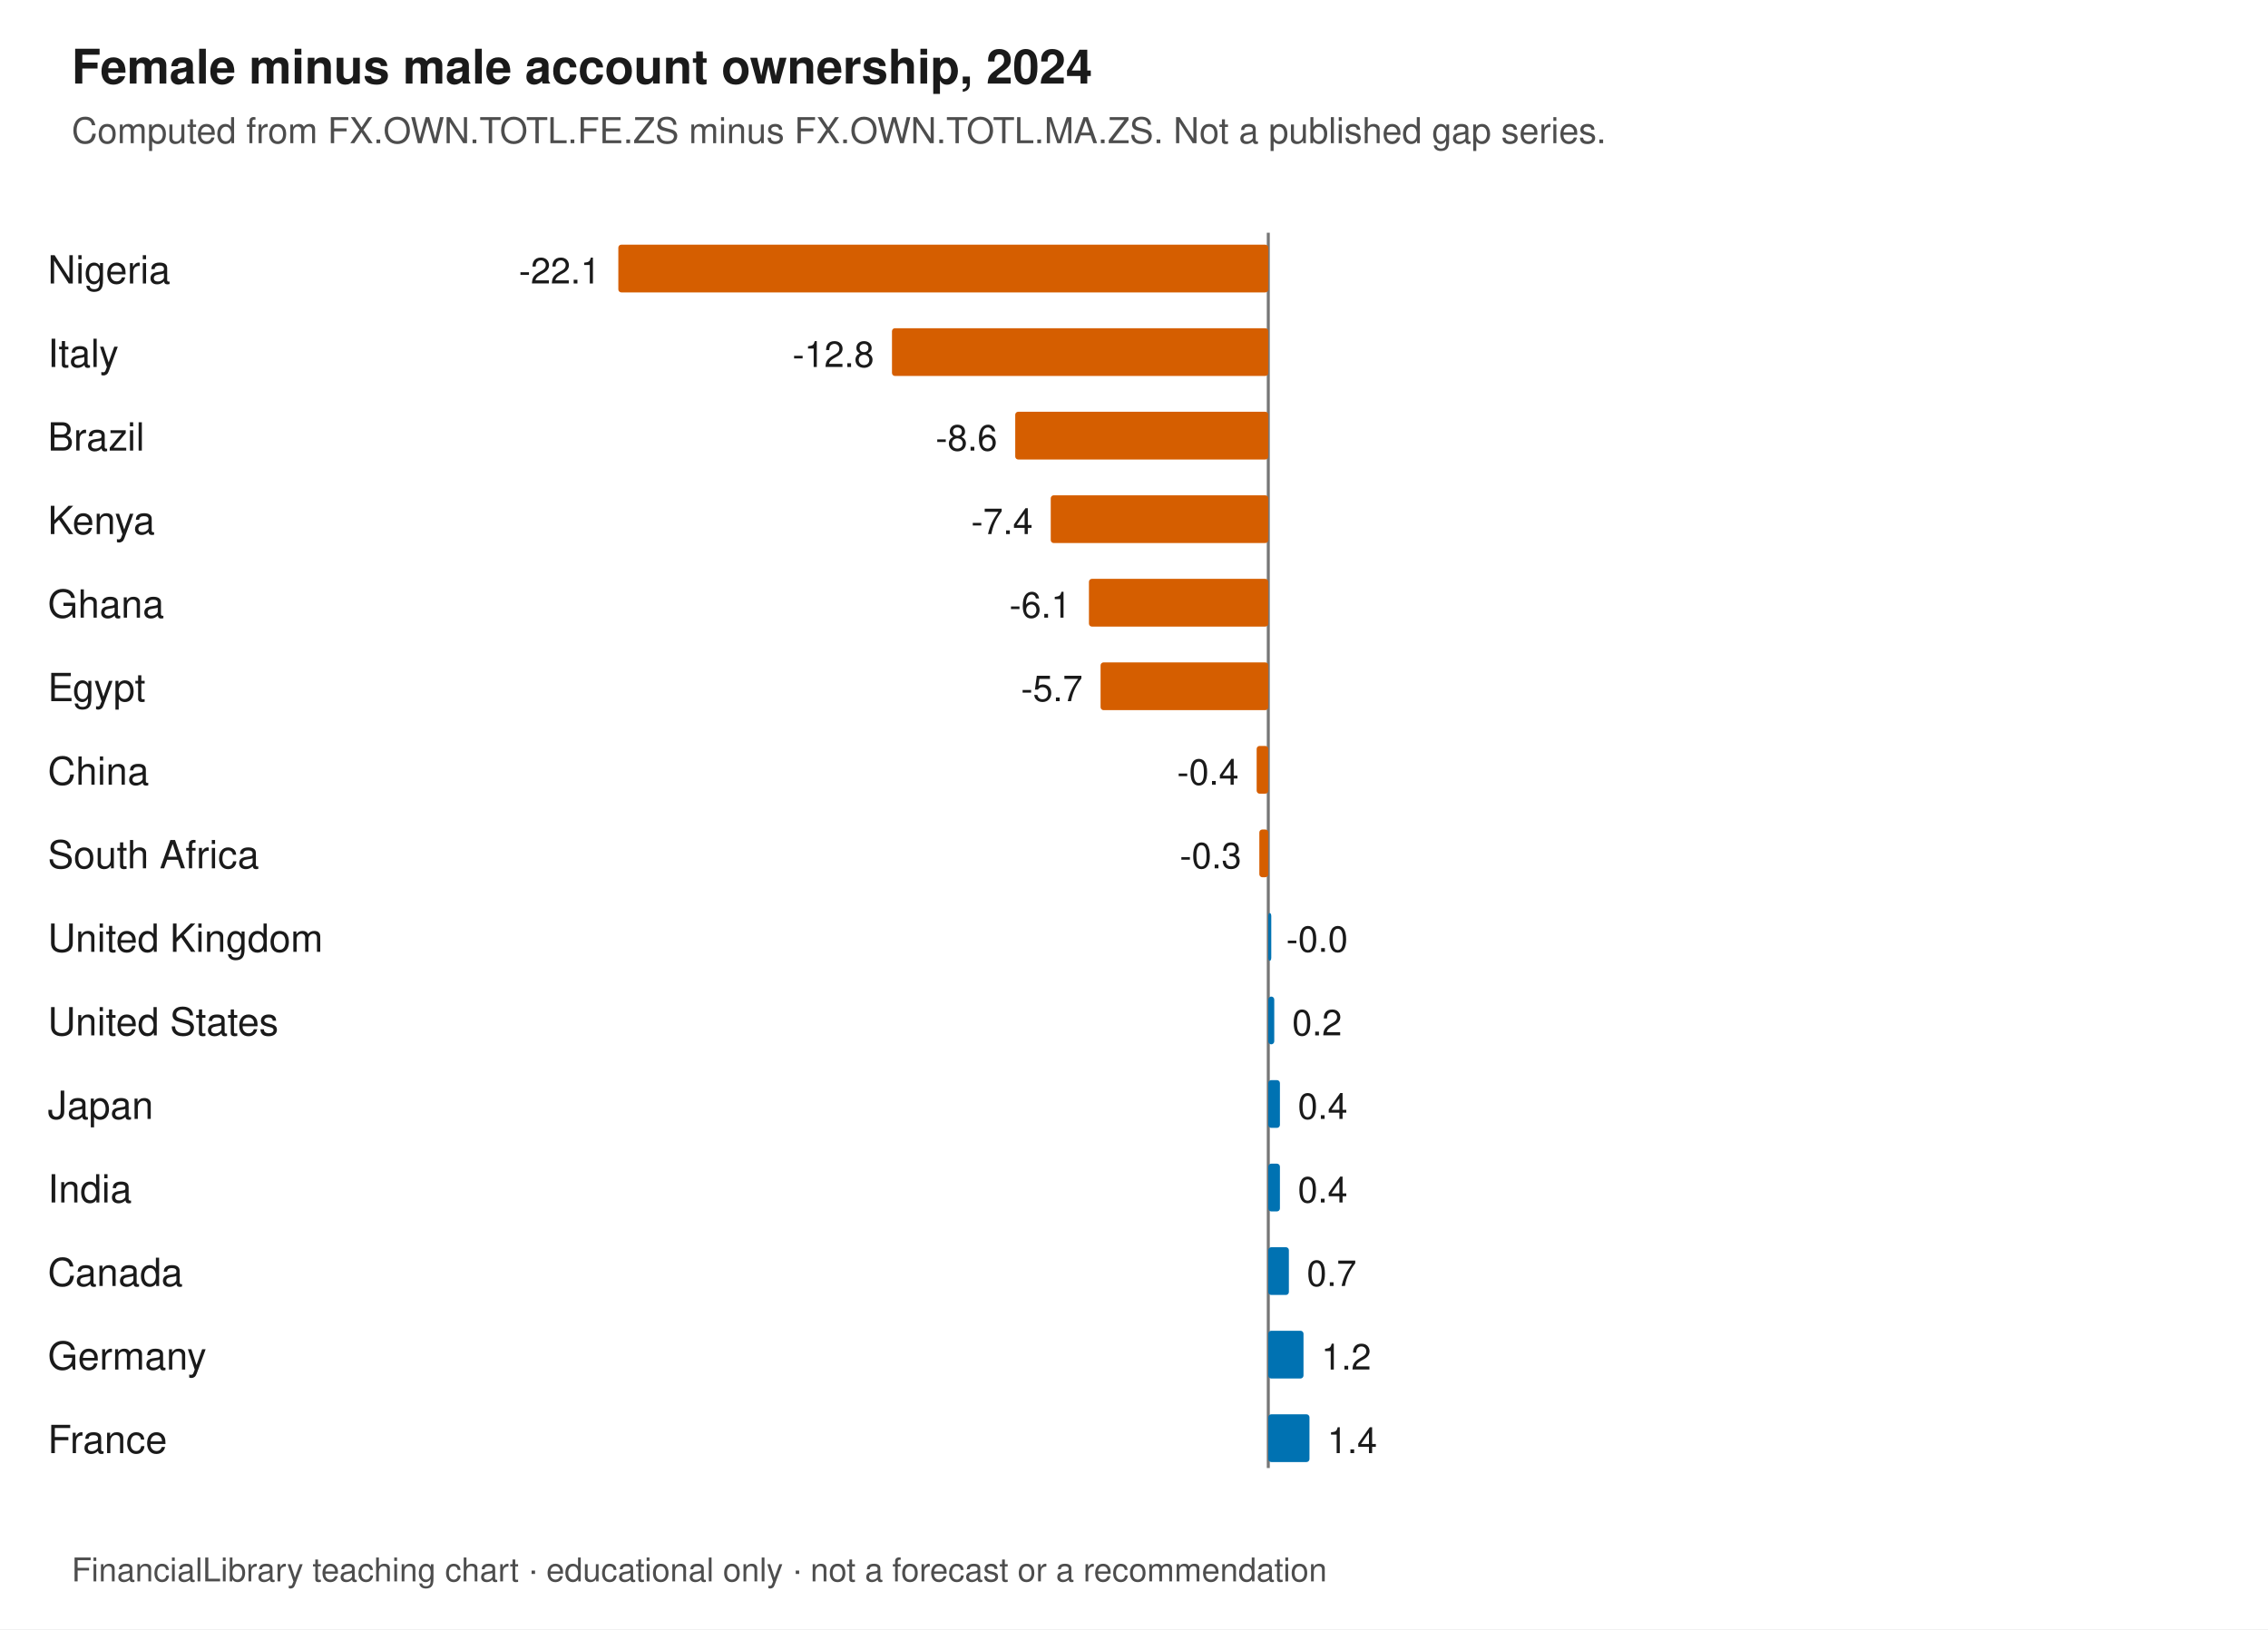
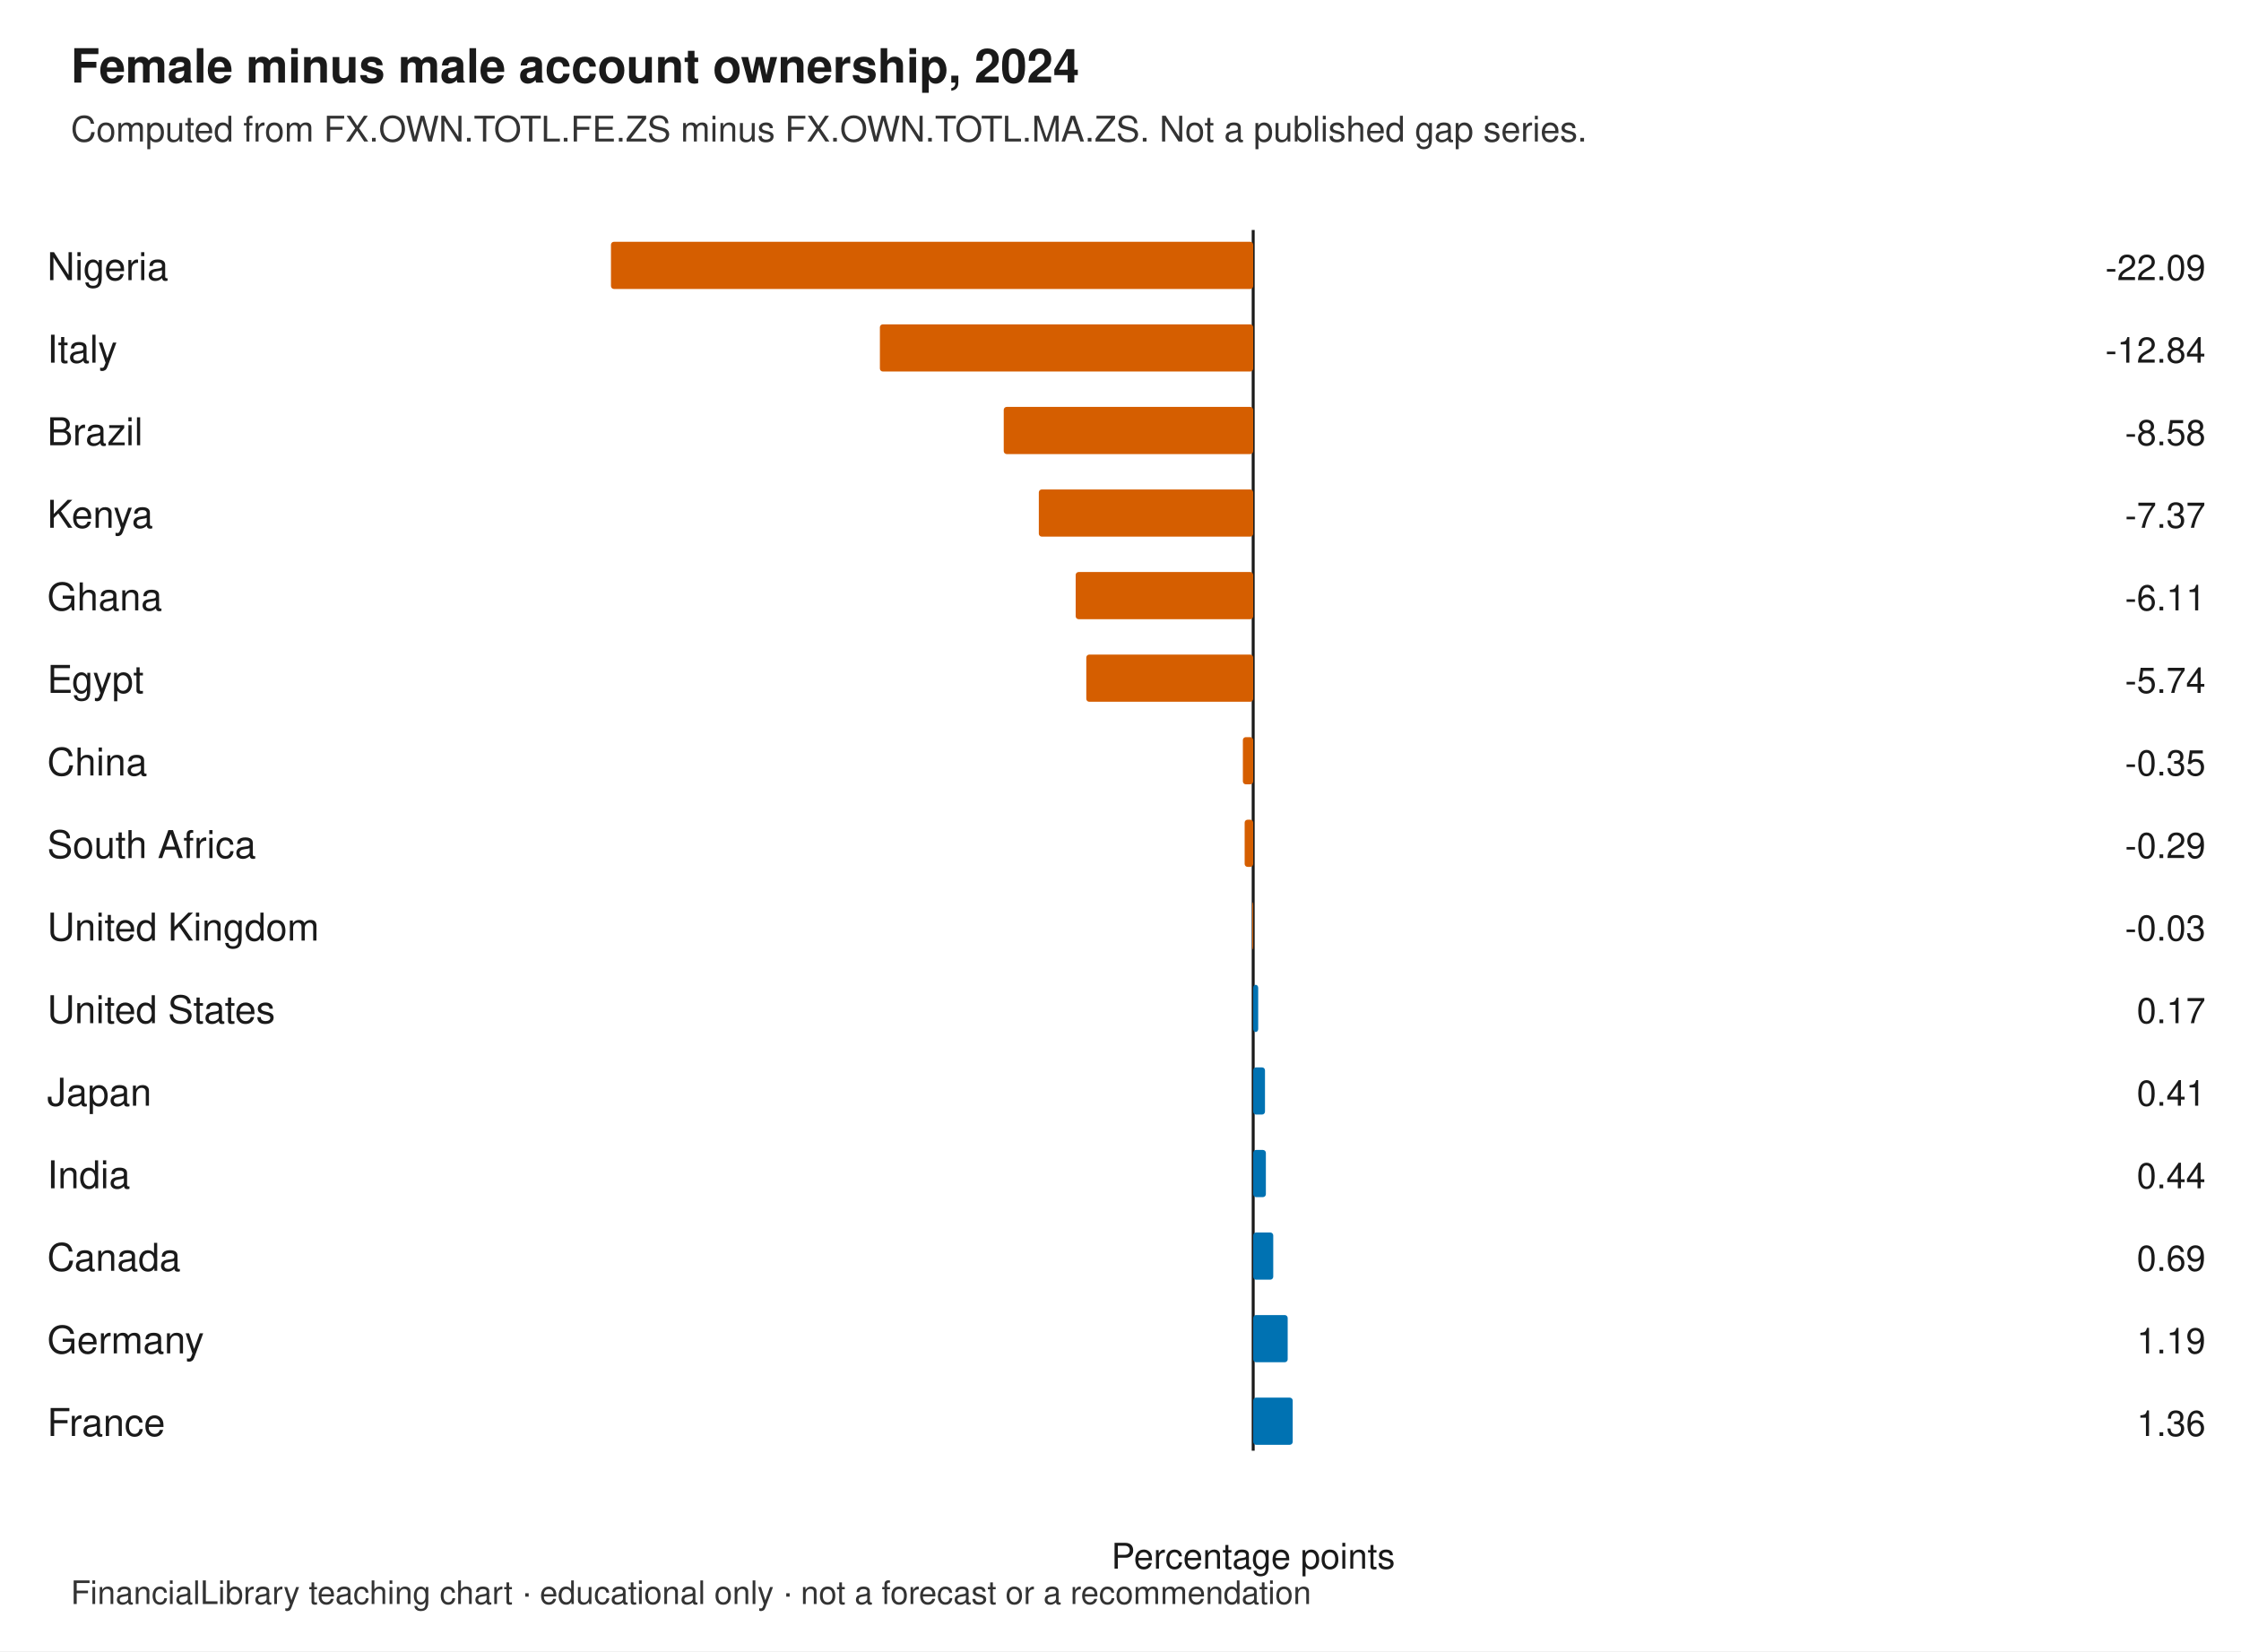
- <svg xmlns="http://www.w3.org/2000/svg" width="760" height="546" viewBox="0 0 760 546" role="img" aria-labelledby="title-inclusion-gender-gap desc-inclusion-gender-gap">
-   <rect width="760" height="546" fill="#FFFFFF" />
+ <svg xmlns="http://www.w3.org/2000/svg" width="760" height="560" viewBox="0 0 760 560" role="img" aria-labelledby="title-inclusion-gender-gap desc-inclusion-gender-gap">
+   <rect width="760" height="560" fill="#FFFFFF" />
  <text x="24" y="28" fill="#1A1A1A" font-size="16" font-weight="700" font-family="Segoe UI, Helvetica, Arial, sans-serif">Female minus male account ownership, 2024</text>
-   <text x="24" y="48" fill="#4D4D4D" font-size="12" font-family="Segoe UI, Helvetica, Arial, sans-serif">Computed from FX.OWN.TOTL.FE.ZS minus FX.OWN.TOTL.MA.ZS. Not a published gap series.</text>
-   <line x1="425.0" y1="78" x2="425.0" y2="492" stroke="#767676" />
+   <text x="24" y="48" fill="#333333" font-size="12" font-family="Segoe UI, Helvetica, Arial, sans-serif">Computed from FX.OWN.TOTL.FE.ZS minus FX.OWN.TOTL.MA.ZS. Not a published gap series.</text>
+   <line x1="425.0" y1="78" x2="425.0" y2="492" stroke="#1A1A1A" />
  <rect x="207.2" y="82.0" width="217.8" height="16" fill="#D55E00" rx="1" />
  <text x="16" y="95.0" fill="#1A1A1A" font-size="13" font-family="Segoe UI, Helvetica, Arial, sans-serif">Nigeria</text>
-   <text x="201.2" y="95.0" text-anchor="end" fill="#1A1A1A" font-size="12" font-family="Segoe UI, Helvetica, Arial, sans-serif">-22.1</text>
-   <rect x="298.9" y="110.0" width="126.1" height="16" fill="#D55E00" rx="1" />
+   <text x="748.0" y="95.0" text-anchor="end" fill="#1A1A1A" font-size="12" font-family="Segoe UI, Helvetica, Arial, sans-serif">-22.09</text>
+   <rect x="298.4" y="110.0" width="126.6" height="16" fill="#D55E00" rx="1" />
  <text x="16" y="123.0" fill="#1A1A1A" font-size="13" font-family="Segoe UI, Helvetica, Arial, sans-serif">Italy</text>
-   <text x="292.9" y="123.0" text-anchor="end" fill="#1A1A1A" font-size="12" font-family="Segoe UI, Helvetica, Arial, sans-serif">-12.8</text>
-   <rect x="340.2" y="138.0" width="84.8" height="16" fill="#D55E00" rx="1" />
+   <text x="748.0" y="123.0" text-anchor="end" fill="#1A1A1A" font-size="12" font-family="Segoe UI, Helvetica, Arial, sans-serif">-12.84</text>
+   <rect x="340.4" y="138.0" width="84.6" height="16" fill="#D55E00" rx="1" />
  <text x="16" y="151.0" fill="#1A1A1A" font-size="13" font-family="Segoe UI, Helvetica, Arial, sans-serif">Brazil</text>
-   <text x="334.2" y="151.0" text-anchor="end" fill="#1A1A1A" font-size="12" font-family="Segoe UI, Helvetica, Arial, sans-serif">-8.6</text>
-   <rect x="352.1" y="166.0" width="72.9" height="16" fill="#D55E00" rx="1" />
+   <text x="748.0" y="151.0" text-anchor="end" fill="#1A1A1A" font-size="12" font-family="Segoe UI, Helvetica, Arial, sans-serif">-8.58</text>
+   <rect x="352.3" y="166.0" width="72.7" height="16" fill="#D55E00" rx="1" />
  <text x="16" y="179.0" fill="#1A1A1A" font-size="13" font-family="Segoe UI, Helvetica, Arial, sans-serif">Kenya</text>
-   <text x="346.1" y="179.0" text-anchor="end" fill="#1A1A1A" font-size="12" font-family="Segoe UI, Helvetica, Arial, sans-serif">-7.4</text>
-   <rect x="364.9" y="194.0" width="60.1" height="16" fill="#D55E00" rx="1" />
+   <text x="748.0" y="179.0" text-anchor="end" fill="#1A1A1A" font-size="12" font-family="Segoe UI, Helvetica, Arial, sans-serif">-7.37</text>
+   <rect x="364.8" y="194.0" width="60.2" height="16" fill="#D55E00" rx="1" />
  <text x="16" y="207.0" fill="#1A1A1A" font-size="13" font-family="Segoe UI, Helvetica, Arial, sans-serif">Ghana</text>
-   <text x="358.9" y="207.0" text-anchor="end" fill="#1A1A1A" font-size="12" font-family="Segoe UI, Helvetica, Arial, sans-serif">-6.1</text>
-   <rect x="368.8" y="222.0" width="56.2" height="16" fill="#D55E00" rx="1" />
+   <text x="748.0" y="207.0" text-anchor="end" fill="#1A1A1A" font-size="12" font-family="Segoe UI, Helvetica, Arial, sans-serif">-6.11</text>
+   <rect x="368.4" y="222.0" width="56.6" height="16" fill="#D55E00" rx="1" />
  <text x="16" y="235.0" fill="#1A1A1A" font-size="13" font-family="Segoe UI, Helvetica, Arial, sans-serif">Egypt</text>
-   <text x="362.8" y="235.0" text-anchor="end" fill="#1A1A1A" font-size="12" font-family="Segoe UI, Helvetica, Arial, sans-serif">-5.7</text>
-   <rect x="421.1" y="250.0" width="3.9" height="16" fill="#D55E00" rx="1" />
+   <text x="748.0" y="235.0" text-anchor="end" fill="#1A1A1A" font-size="12" font-family="Segoe UI, Helvetica, Arial, sans-serif">-5.74</text>
+   <rect x="421.5" y="250.0" width="3.5" height="16" fill="#D55E00" rx="1" />
  <text x="16" y="263.0" fill="#1A1A1A" font-size="13" font-family="Segoe UI, Helvetica, Arial, sans-serif">China</text>
-   <text x="415.1" y="263.0" text-anchor="end" fill="#1A1A1A" font-size="12" font-family="Segoe UI, Helvetica, Arial, sans-serif">-0.4</text>
-   <rect x="422.0" y="278.0" width="3.0" height="16" fill="#D55E00" rx="1" />
+   <text x="748.0" y="263.0" text-anchor="end" fill="#1A1A1A" font-size="12" font-family="Segoe UI, Helvetica, Arial, sans-serif">-0.35</text>
+   <rect x="422.1" y="278.0" width="2.9" height="16" fill="#D55E00" rx="1" />
  <text x="16" y="291.0" fill="#1A1A1A" font-size="13" font-family="Segoe UI, Helvetica, Arial, sans-serif">South Africa</text>
-   <text x="416.0" y="291.0" text-anchor="end" fill="#1A1A1A" font-size="12" font-family="Segoe UI, Helvetica, Arial, sans-serif">-0.3</text>
-   <rect x="425.0" y="306.0" width="1.0" height="16" fill="#0072B2" rx="1" />
+   <text x="748.0" y="291.0" text-anchor="end" fill="#1A1A1A" font-size="12" font-family="Segoe UI, Helvetica, Arial, sans-serif">-0.29</text>
+   <rect x="424.7" y="306.0" width="0.3" height="16" fill="#D55E00" rx="1" />
  <text x="16" y="319.0" fill="#1A1A1A" font-size="13" font-family="Segoe UI, Helvetica, Arial, sans-serif">United Kingdom</text>
-   <text x="431.0" y="319.0" text-anchor="start" fill="#1A1A1A" font-size="12" font-family="Segoe UI, Helvetica, Arial, sans-serif">-0.0</text>
-   <rect x="425.0" y="334.0" width="2.0" height="16" fill="#0072B2" rx="1" />
+   <text x="748.0" y="319.0" text-anchor="end" fill="#1A1A1A" font-size="12" font-family="Segoe UI, Helvetica, Arial, sans-serif">-0.03</text>
+   <rect x="425.0" y="334.0" width="1.7" height="16" fill="#0072B2" rx="1" />
  <text x="16" y="347.0" fill="#1A1A1A" font-size="13" font-family="Segoe UI, Helvetica, Arial, sans-serif">United States</text>
-   <text x="433.0" y="347.0" text-anchor="start" fill="#1A1A1A" font-size="12" font-family="Segoe UI, Helvetica, Arial, sans-serif">0.2</text>
-   <rect x="425.0" y="362.0" width="3.9" height="16" fill="#0072B2" rx="1" />
+   <text x="748.0" y="347.0" text-anchor="end" fill="#1A1A1A" font-size="12" font-family="Segoe UI, Helvetica, Arial, sans-serif">0.17</text>
+   <rect x="425.0" y="362.0" width="4.0" height="16" fill="#0072B2" rx="1" />
  <text x="16" y="375.0" fill="#1A1A1A" font-size="13" font-family="Segoe UI, Helvetica, Arial, sans-serif">Japan</text>
-   <text x="434.9" y="375.0" text-anchor="start" fill="#1A1A1A" font-size="12" font-family="Segoe UI, Helvetica, Arial, sans-serif">0.4</text>
-   <rect x="425.0" y="390.0" width="3.9" height="16" fill="#0072B2" rx="1" />
+   <text x="748.0" y="375.0" text-anchor="end" fill="#1A1A1A" font-size="12" font-family="Segoe UI, Helvetica, Arial, sans-serif">0.41</text>
+   <rect x="425.0" y="390.0" width="4.3" height="16" fill="#0072B2" rx="1" />
  <text x="16" y="403.0" fill="#1A1A1A" font-size="13" font-family="Segoe UI, Helvetica, Arial, sans-serif">India</text>
-   <text x="434.9" y="403.0" text-anchor="start" fill="#1A1A1A" font-size="12" font-family="Segoe UI, Helvetica, Arial, sans-serif">0.4</text>
-   <rect x="425.0" y="418.0" width="6.9" height="16" fill="#0072B2" rx="1" />
+   <text x="748.0" y="403.0" text-anchor="end" fill="#1A1A1A" font-size="12" font-family="Segoe UI, Helvetica, Arial, sans-serif">0.44</text>
+   <rect x="425.0" y="418.0" width="6.8" height="16" fill="#0072B2" rx="1" />
  <text x="16" y="431.0" fill="#1A1A1A" font-size="13" font-family="Segoe UI, Helvetica, Arial, sans-serif">Canada</text>
-   <text x="437.9" y="431.0" text-anchor="start" fill="#1A1A1A" font-size="12" font-family="Segoe UI, Helvetica, Arial, sans-serif">0.7</text>
-   <rect x="425.0" y="446.0" width="11.8" height="16" fill="#0072B2" rx="1" />
+   <text x="748.0" y="431.0" text-anchor="end" fill="#1A1A1A" font-size="12" font-family="Segoe UI, Helvetica, Arial, sans-serif">0.69</text>
+   <rect x="425.0" y="446.0" width="11.7" height="16" fill="#0072B2" rx="1" />
  <text x="16" y="459.0" fill="#1A1A1A" font-size="13" font-family="Segoe UI, Helvetica, Arial, sans-serif">Germany</text>
-   <text x="442.8" y="459.0" text-anchor="start" fill="#1A1A1A" font-size="12" font-family="Segoe UI, Helvetica, Arial, sans-serif">1.2</text>
-   <rect x="425.0" y="474.0" width="13.8" height="16" fill="#0072B2" rx="1" />
+   <text x="748.0" y="459.0" text-anchor="end" fill="#1A1A1A" font-size="12" font-family="Segoe UI, Helvetica, Arial, sans-serif">1.19</text>
+   <rect x="425.0" y="474.0" width="13.4" height="16" fill="#0072B2" rx="1" />
  <text x="16" y="487.0" fill="#1A1A1A" font-size="13" font-family="Segoe UI, Helvetica, Arial, sans-serif">France</text>
-   <text x="444.8" y="487.0" text-anchor="start" fill="#1A1A1A" font-size="12" font-family="Segoe UI, Helvetica, Arial, sans-serif">1.4</text>
-   <text x="24" y="530" fill="#4D4D4D" font-size="11" font-family="Segoe UI, Helvetica, Arial, sans-serif">FinancialLibrary teaching chart · educational only · not a forecast or a recommendation</text>
+   <text x="748.0" y="487.0" text-anchor="end" fill="#1A1A1A" font-size="12" font-family="Segoe UI, Helvetica, Arial, sans-serif">1.36</text>
+   <text x="425" y="532" text-anchor="middle" fill="#1A1A1A" font-size="12" font-family="Segoe UI, Helvetica, Arial, sans-serif">Percentage points</text>
+   <text x="24" y="544" fill="#333333" font-size="11" font-family="Segoe UI, Helvetica, Arial, sans-serif">FinancialLibrary teaching chart · educational only · not a forecast or a recommendation</text>
</svg>
